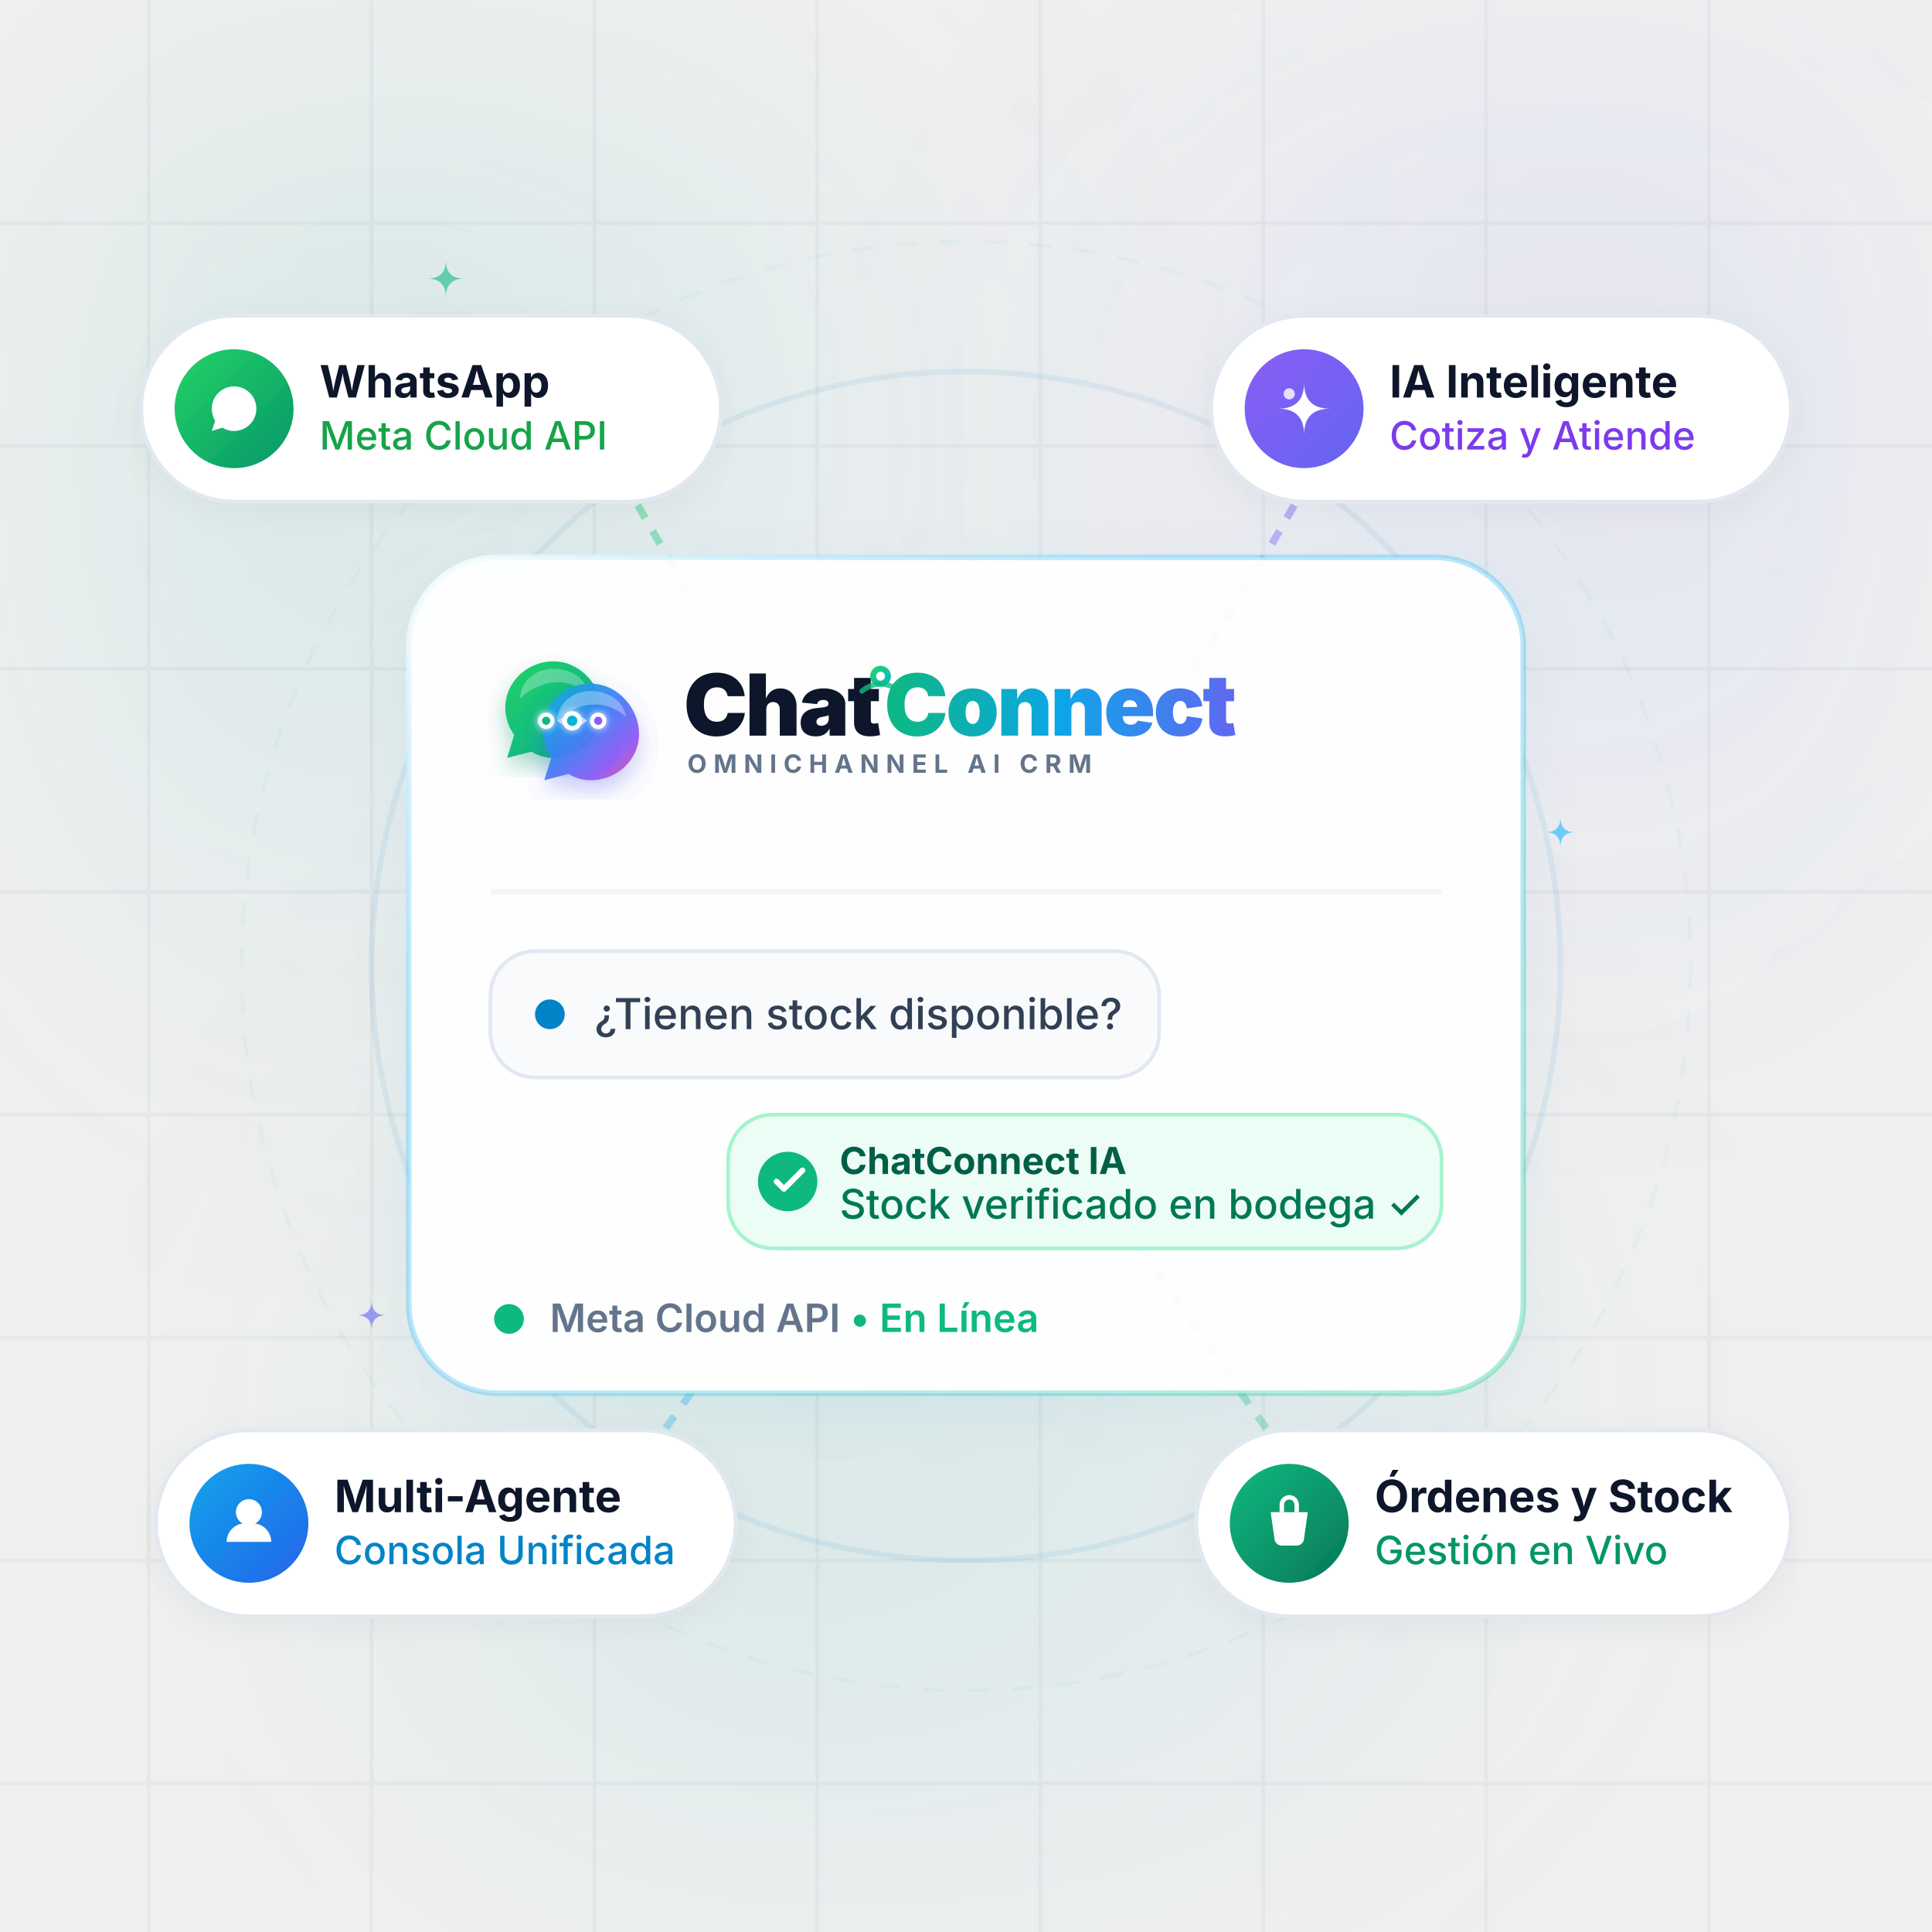
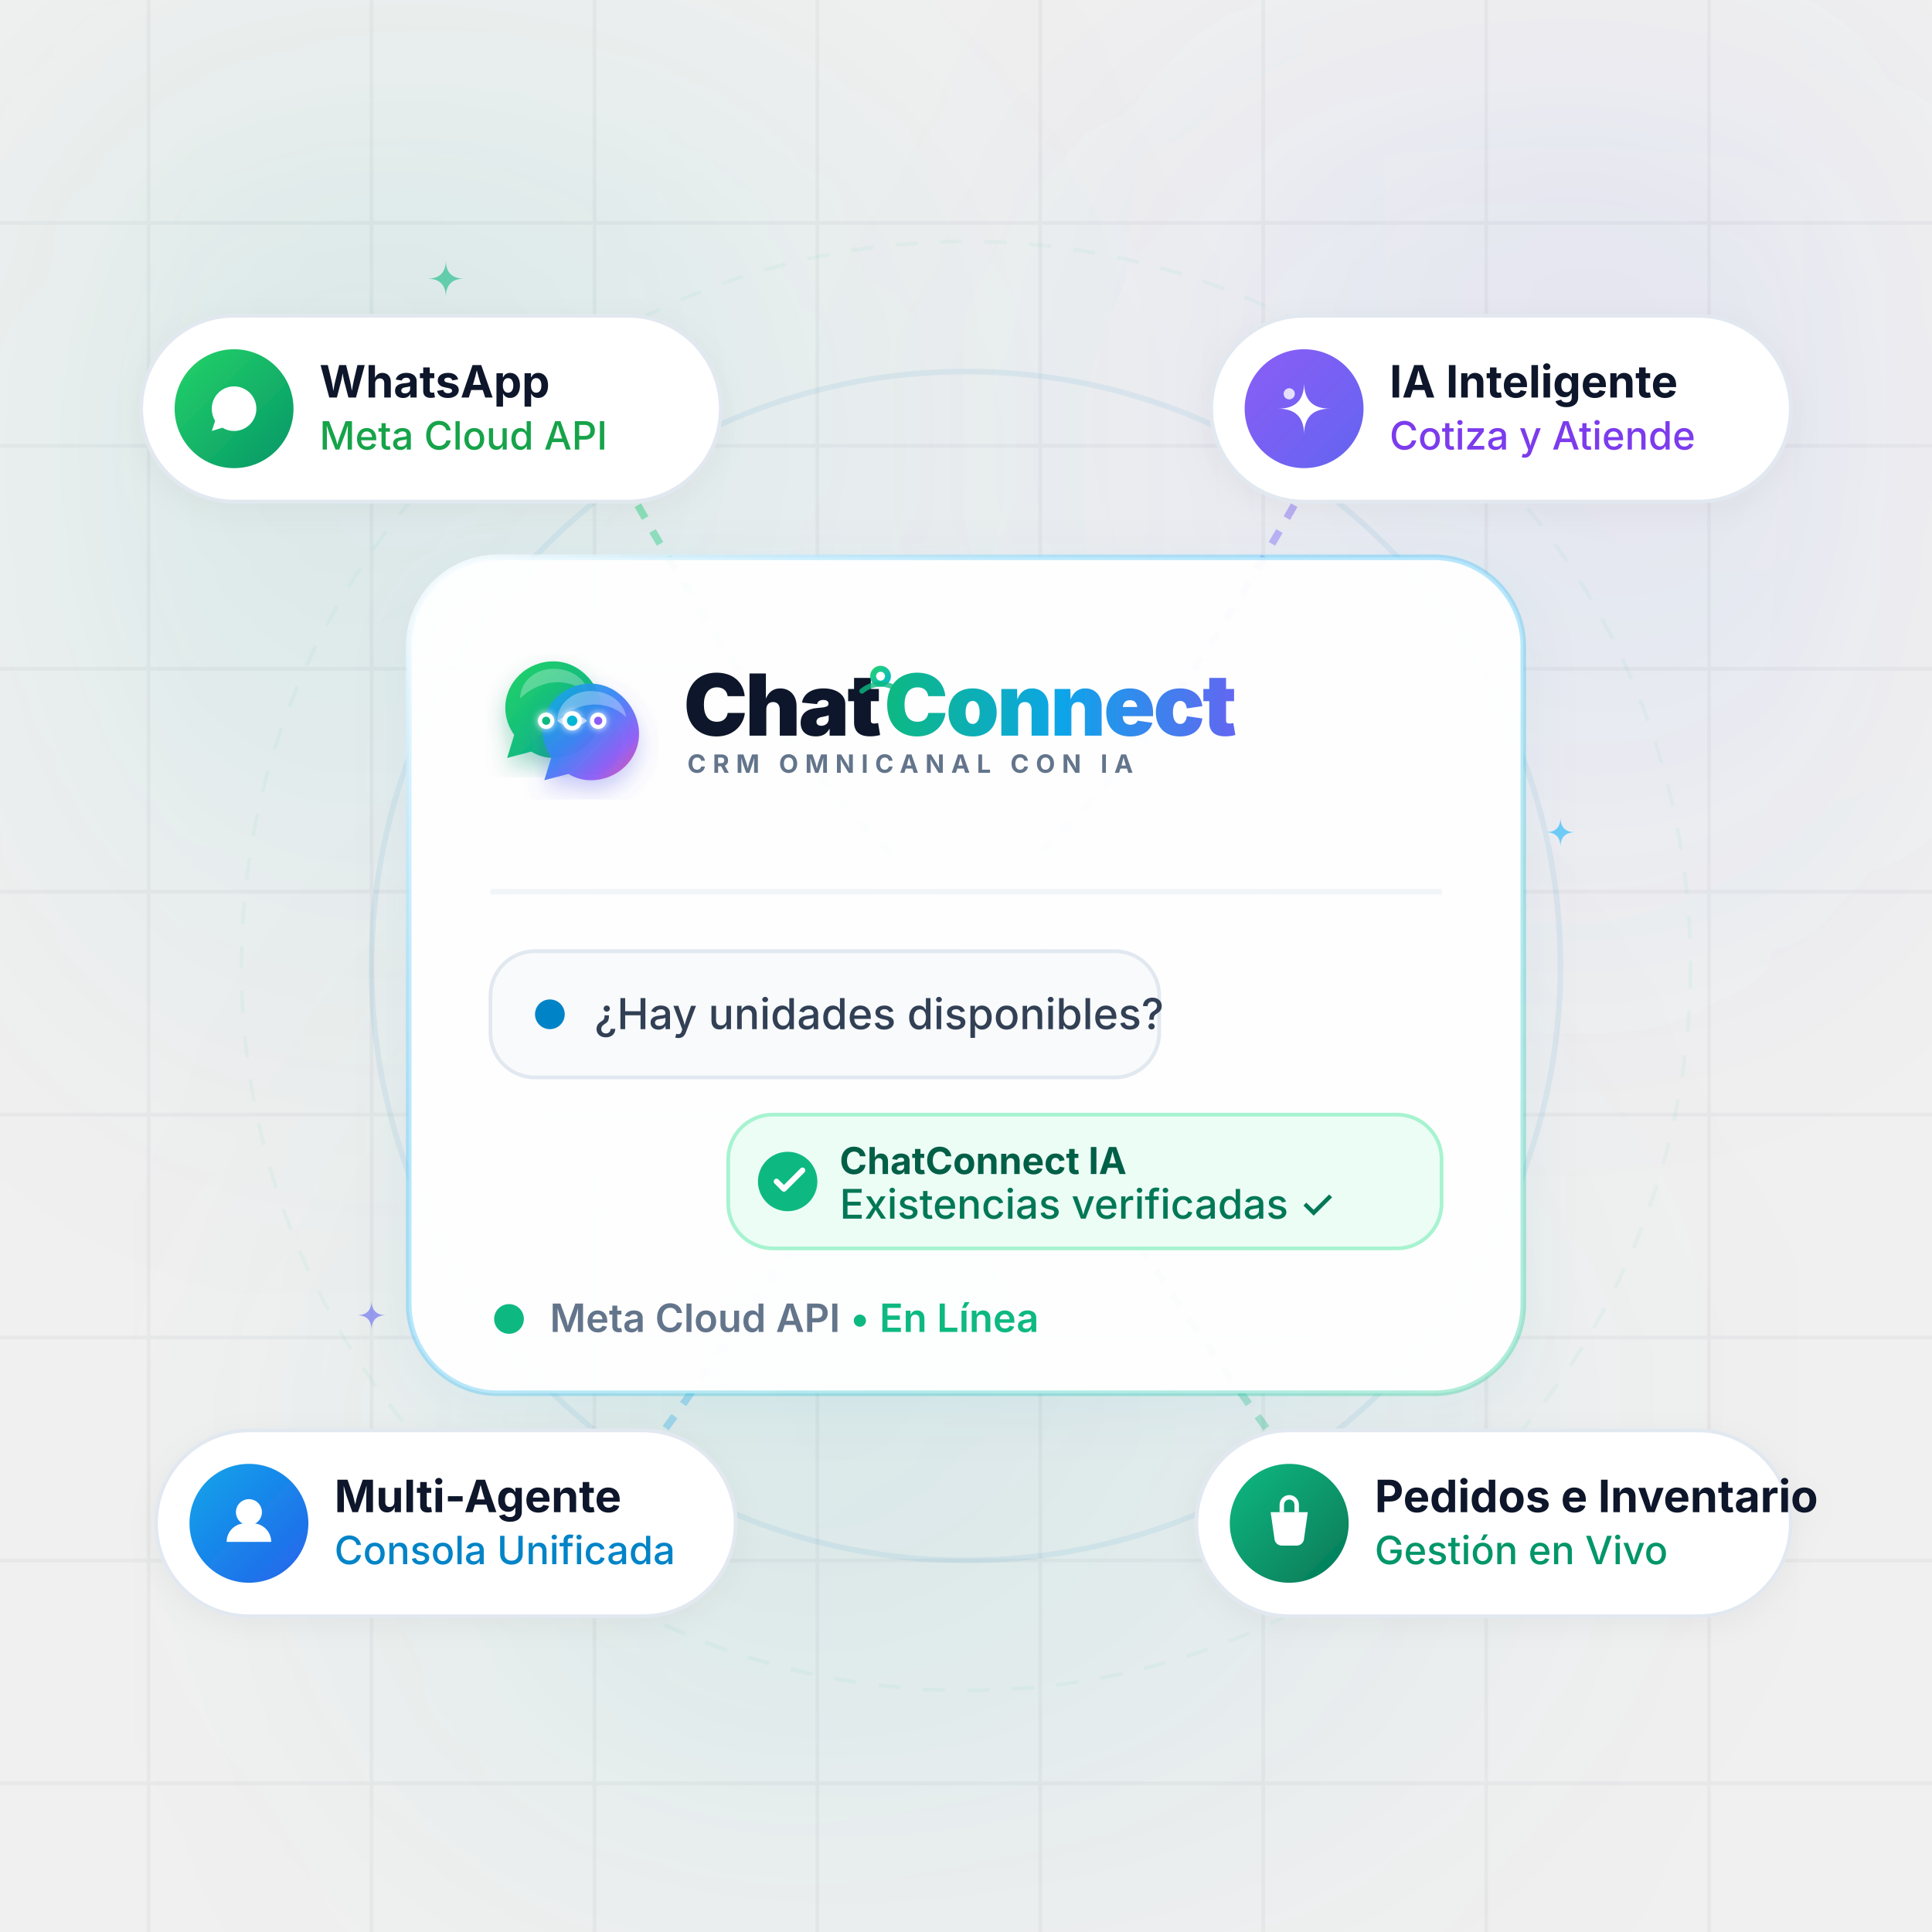
<svg xmlns="http://www.w3.org/2000/svg" viewBox="0 0 520 520" width="100%" height="100%" fill="none">
  <defs>
    <filter id="shadow-main" x="-20%" y="-20%" width="140%" height="140%" filterUnits="userSpaceOnUse">
      <feDropShadow dx="0" dy="16" stdDeviation="24" flood-color="#0f172a" flood-opacity="0.08" />
      <feDropShadow dx="0" dy="4" stdDeviation="8" flood-color="#0284c7" flood-opacity="0.06" />
    </filter>
    <filter id="shadow-node" x="-25%" y="-25%" width="150%" height="150%" filterUnits="userSpaceOnUse">
      <feDropShadow dx="0" dy="8" stdDeviation="12" flood-color="#0f172a" flood-opacity="0.07" />
      <feDropShadow dx="0" dy="2" stdDeviation="4" flood-color="#0f172a" flood-opacity="0.04" />
    </filter>
    <filter id="glow-ambient-1" x="-30%" y="-30%" width="160%" height="160%">
      <feGaussianBlur stdDeviation="55" />
    </filter>
    <filter id="glow-ambient-2" x="-30%" y="-30%" width="160%" height="160%">
      <feGaussianBlur stdDeviation="45" />
    </filter>
    <linearGradient id="grad-mesh-1" x1="0%" y1="0%" x2="100%" y2="100%">
      <stop offset="0%" stop-color="#10b981" stop-opacity="0.14" />
      <stop offset="100%" stop-color="#0284c7" stop-opacity="0.02" />
    </linearGradient>
    <linearGradient id="grad-mesh-2" x1="100%" y1="0%" x2="0%" y2="100%">
      <stop offset="0%" stop-color="#6366f1" stop-opacity="0.12" />
      <stop offset="100%" stop-color="#3b82f6" stop-opacity="0.02" />
    </linearGradient>
    <linearGradient id="brand-emblem" x1="0%" y1="0%" x2="100%" y2="100%">
      <stop offset="0%" stop-color="#10b981" />
      <stop offset="45%" stop-color="#06b6d4" />
      <stop offset="100%" stop-color="#3b82f6" />
    </linearGradient>
    <linearGradient id="wa-node-grad" x1="0%" y1="0%" x2="100%" y2="100%">
      <stop offset="0%" stop-color="#25D366" />
      <stop offset="100%" stop-color="#059669" />
    </linearGradient>
    <linearGradient id="ai-node-grad" x1="0%" y1="0%" x2="100%" y2="100%">
      <stop offset="0%" stop-color="#8b5cf6" />
      <stop offset="100%" stop-color="#6366f1" />
    </linearGradient>
    <linearGradient id="crm-node-grad" x1="0%" y1="0%" x2="100%" y2="100%">
      <stop offset="0%" stop-color="#0ea5e9" />
      <stop offset="100%" stop-color="#2563eb" />
    </linearGradient>
    <linearGradient id="orders-node-grad" x1="0%" y1="0%" x2="100%" y2="100%">
      <stop offset="0%" stop-color="#10b981" />
      <stop offset="100%" stop-color="#047857" />
    </linearGradient>
    <linearGradient id="card-stroke" x1="0%" y1="0%" x2="100%" y2="100%">
      <stop offset="0%" stop-color="#ffffff" stop-opacity="0.9" />
      <stop offset="50%" stop-color="#38bdf8" stop-opacity="0.35" />
      <stop offset="100%" stop-color="#34d399" stop-opacity="0.4" />
    </linearGradient>
    <linearGradient id="line-glow-1" x1="0%" y1="0%" x2="100%" y2="100%">
      <stop offset="0%" stop-color="#25D366" stop-opacity="0.5" />
      <stop offset="100%" stop-color="#06b6d4" stop-opacity="0.2" />
    </linearGradient>
    <linearGradient id="line-glow-2" x1="100%" y1="0%" x2="0%" y2="100%">
      <stop offset="0%" stop-color="#8b5cf6" stop-opacity="0.5" />
      <stop offset="100%" stop-color="#3b82f6" stop-opacity="0.2" />
    </linearGradient>
    <linearGradient id="grad-whatsapp" x1="0%" y1="0%" x2="100%" y2="100%">
      <stop offset="0%" stop-color="#25D366" />
      <stop offset="60%" stop-color="#10b981" />
      <stop offset="100%" stop-color="#059669" />
    </linearGradient>
    <linearGradient id="grad-omnichannel" x1="0%" y1="0%" x2="100%" y2="100%">
      <stop offset="0%" stop-color="#06b6d4" />
      <stop offset="45%" stop-color="#3b82f6" />
      <stop offset="75%" stop-color="#8b5cf6" />
      <stop offset="100%" stop-color="#ec4899" />
    </linearGradient>
    <linearGradient id="grad-fusion" x1="0%" y1="50%" x2="100%" y2="50%">
      <stop offset="0%" stop-color="#10b981" />
      <stop offset="50%" stop-color="#06b6d4" />
      <stop offset="100%" stop-color="#8b5cf6" />
    </linearGradient>
    <linearGradient id="text-brand-dark" x1="0%" y1="0%" x2="100%" y2="0%">
      <stop offset="0%" stop-color="#10b981" />
      <stop offset="50%" stop-color="#0ea5e9" />
      <stop offset="100%" stop-color="#6366f1" />
    </linearGradient>
    <linearGradient id="pulse-dot-dark" x1="0%" y1="0%" x2="100%" y2="100%">
      <stop offset="0%" stop-color="#25D366" />
      <stop offset="100%" stop-color="#06b6d4" />
    </linearGradient>
    <filter id="shadow-bubble-1" x="-20%" y="-20%" width="140%" height="140%">
      <feDropShadow dx="0" dy="3" stdDeviation="3" flood-color="#059669" flood-opacity="0.35" />
    </filter>
    <filter id="shadow-bubble-2" x="-20%" y="-20%" width="140%" height="140%">
      <feDropShadow dx="0" dy="3" stdDeviation="3" flood-color="#6366f1" flood-opacity="0.35" />
    </filter>
    <filter id="glow-dot" x="-50%" y="-50%" width="200%" height="200%">
      <feGaussianBlur stdDeviation="1" result="blur" />
      <feMerge>
        <feMergeNode in="blur" />
        <feMergeNode in="SourceGraphic" />
      </feMerge>
    </filter>
  </defs>
  <circle cx="120" cy="140" r="130" fill="url(#grad-mesh-1)" filter="url(#glow-ambient-1)" />
  <circle cx="410" cy="130" r="120" fill="url(#grad-mesh-2)" filter="url(#glow-ambient-2)" />
  <circle cx="260" cy="400" r="140" fill="url(#grad-mesh-1)" filter="url(#glow-ambient-1)" />
  <g opacity="0.04" stroke="#0f172a" stroke-width="1">
    <line x1="40" y1="0" x2="40" y2="520" />
    <line x1="100" y1="0" x2="100" y2="520" />
    <line x1="160" y1="0" x2="160" y2="520" />
    <line x1="220" y1="0" x2="220" y2="520" />
    <line x1="280" y1="0" x2="280" y2="520" />
    <line x1="340" y1="0" x2="340" y2="520" />
    <line x1="400" y1="0" x2="400" y2="520" />
    <line x1="460" y1="0" x2="460" y2="520" />
    <line x1="0" y1="60" x2="520" y2="60" />
    <line x1="0" y1="120" x2="520" y2="120" />
    <line x1="0" y1="180" x2="520" y2="180" />
    <line x1="0" y1="240" x2="520" y2="240" />
    <line x1="0" y1="300" x2="520" y2="300" />
    <line x1="0" y1="360" x2="520" y2="360" />
    <line x1="0" y1="420" x2="520" y2="420" />
    <line x1="0" y1="480" x2="520" y2="480" />
  </g>
  <path d="M 160 115 C 190 170, 210 200, 240 230" stroke="url(#line-glow-1)" stroke-width="2" stroke-dasharray="4 4" fill="none" />
  <path d="M 360 115 C 330 170, 310 200, 280 230" stroke="url(#line-glow-2)" stroke-width="2" stroke-dasharray="4 4" fill="none" />
  <path d="M 160 410 C 195 365, 215 330, 240 300" stroke="#0ea5e9" stroke-opacity="0.3" stroke-width="2" stroke-dasharray="4 4" fill="none" />
  <path d="M 360 410 C 325 365, 305 330, 280 300" stroke="#10b981" stroke-opacity="0.3" stroke-width="2" stroke-dasharray="4 4" fill="none" />
  <circle cx="260" cy="260" r="160" stroke="#0284c7" stroke-opacity="0.08" stroke-width="1.5" fill="none" />
  <circle cx="260" cy="260" r="195" stroke="#10b981" stroke-opacity="0.05" stroke-width="1" stroke-dasharray="6 6" fill="none" />
  <g filter="url(#shadow-main)">
    <rect x="110" y="150" width="300" height="225" rx="24" fill="#ffffff" fill-opacity="0.95" />
    <rect x="110" y="150" width="300" height="225" rx="24" stroke="url(#card-stroke)" stroke-width="1.5" />
    <g transform="translate(132, 172)">
      <g transform="translate(0, 0)">
        <g filter="url(#shadow-bubble-1)">
          <path d="M 17 6 C 9.8 6 4 11.6 4 18.5 C 4 21.2 4.9 23.7 6.4 25.8 L 4.5 32 L 11 30.3 C 12.8 31.4 14.8 32 17 32 C 24.2 32 30 26.4 30 19.5 C 30 12.6 24.2 6 17 6 Z" fill="url(#grad-whatsapp)" />
          <path d="M 8 16 C 8 11.5 12 8 17 8 C 22 8 26 11 26.5 15 C 23.5 12 19 11 15 12 C 11.5 13 9.5 14.5 8 16 Z" fill="#ffffff" opacity="0.28" />
        </g>
        <g filter="url(#shadow-bubble-2)">
          <path d="M 27 12 C 19.8 12 14 17.6 14 24.5 C 14 27.2 14.9 29.7 16.4 31.8 L 14.5 38 L 21 36.3 C 22.8 37.4 24.8 38 27 38 C 34.2 38 40 32.4 40 25.5 C 40 18.6 34.2 12 27 12 Z" fill="url(#grad-omnichannel)" opacity="0.94" />
          <path d="M 18 22 C 18 17.5 22 14 27 14 C 32 14 36 17 36.5 21 C 33.5 18 29 17 25 18 C 21.5 19 19.5 20.5 18 22 Z" fill="#ffffff" opacity="0.32" />
        </g>
        <path d="M 18 22 C 20 20, 24 20, 26 22 C 24 24, 20 24, 18 22 Z" fill="#ffffff" opacity="0.6" />
        <circle cx="15" cy="22" r="2.2" fill="#ffffff" filter="url(#glow-dot)" />
        <circle cx="15" cy="22" r="1.1" fill="#10b981" />
        <circle cx="22" cy="22" r="2.6" fill="#ffffff" filter="url(#glow-dot)" />
        <circle cx="22" cy="22" r="1.4" fill="#06b6d4" />
        <circle cx="29" cy="22" r="2.2" fill="#ffffff" filter="url(#glow-dot)" />
        <circle cx="29" cy="22" r="1.1" fill="#8b5cf6" />
      </g>
      <g transform="translate(50, 2)">
        <text x="2" y="24" font-family="-apple-system, BlinkMacSystemFont, 'Inter', 'Segoe UI', Roboto, sans-serif" font-size="23" font-weight="900" letter-spacing="-0.6" fill="#0f172a">Chat</text>
        <text x="56" y="24" font-family="-apple-system, BlinkMacSystemFont, 'Inter', 'Segoe UI', Roboto, sans-serif" font-size="23" font-weight="900" letter-spacing="-0.6" fill="url(#text-brand-dark)">Connect</text>
        <circle cx="55" cy="8" r="2.8" fill="url(#pulse-dot-dark)" />
        <circle cx="55" cy="8" r="1.2" fill="#ffffff" />
        <path d="M 50 12 C 53 9.5, 57 9.5, 60 12" stroke="#10b981" stroke-width="1.4" stroke-linecap="round" fill="none" opacity="0.8" />
-         <text x="3" y="34" font-family="-apple-system, BlinkMacSystemFont, 'Inter', 'Segoe UI', Roboto, sans-serif" font-size="6.8" font-weight="700" letter-spacing="1.8" fill="#64748b">OMNICHANNEL AI CRM</text>
+         <text x="3" y="34" font-family="-apple-system, BlinkMacSystemFont, 'Inter', 'Segoe UI', Roboto, sans-serif" font-size="6.8" font-weight="700" letter-spacing="1.8" fill="#64748b">CRM OMNICANAL CON IA</text>
      </g>
    </g>
    <line x1="132" y1="240" x2="388" y2="240" stroke="#f1f5f9" stroke-width="1.5" />
    <g transform="translate(132, 256)">
      <rect x="0" y="0" width="180" height="34" rx="12" fill="#f8fafc" stroke="#e2e8f0" stroke-width="1" />
      <circle cx="16" cy="17" r="4" fill="#0284c7" />
-       <text x="28" y="21" font-family="system-ui, -apple-system, 'Inter', sans-serif" font-weight="500" font-size="11.5" fill="#334155">¿Tienen stock disponible?</text>
+       <text x="28" y="21" font-family="system-ui, -apple-system, 'Inter', sans-serif" font-weight="500" font-size="11.5" fill="#334155">¿Hay unidades disponibles?</text>
    </g>
    <g transform="translate(196, 300)">
      <rect x="0" y="0" width="192" height="36" rx="12" fill="#ecfdf5" stroke="#a7f3d0" stroke-width="1" />
      <circle cx="16" cy="18" r="8" fill="#10b981" />
      <path d="M 13 18 L 15 20 L 20 15" stroke="#ffffff" stroke-width="1.5" stroke-linecap="round" stroke-linejoin="round" fill="none" />
      <text x="30" y="16" font-family="system-ui, -apple-system, 'Inter', sans-serif" font-weight="700" font-size="10" fill="#065f46">ChatConnect IA</text>
-       <text x="30" y="28" font-family="system-ui, -apple-system, 'Inter', sans-serif" font-weight="500" font-size="11" fill="#047857">Stock verificado en bodega ✓</text>
+       <text x="30" y="28" font-family="system-ui, -apple-system, 'Inter', sans-serif" font-weight="500" font-size="11" fill="#047857">Existencias verificadas ✓</text>
    </g>
    <g transform="translate(132, 350)">
      <circle cx="5" cy="5" r="4" fill="#10b981" />
      <text x="16" y="8.5" font-family="system-ui, -apple-system, 'Inter', sans-serif" font-weight="600" font-size="10.5" fill="#64748b">
        Meta Cloud API <tspan fill="#10b981">• En Línea</tspan>
      </text>
    </g>
  </g>
  <g filter="url(#shadow-node)" transform="translate(38, 85)">
    <rect x="0" y="0" width="156" height="50" rx="25" fill="#ffffff" stroke="#e2e8f0" stroke-width="1" />
    <circle cx="25" cy="25" r="16" fill="url(#wa-node-grad)" />
    <path d="M 19 25 C 19 21.68, 21.68, 19, 25, 19 C 28.32, 19, 31, 21.68, 31, 25 C 31, 28.32, 28.32, 31, 25, 31 C 23.85, 31, 22.78, 30.68, 21.86, 30.12 L 19 31 L 19.9, 28.3 C 19.33, 27.32, 19, 26.2, 19, 25 Z" fill="#ffffff" />
    <text x="48" y="22" font-family="system-ui, -apple-system, 'Inter', sans-serif" font-weight="700" font-size="12" fill="#0f172a">WhatsApp</text>
    <text x="48" y="36" font-family="system-ui, -apple-system, 'Inter', sans-serif" font-weight="500" font-size="10.5" fill="#16a34a">Meta Cloud API</text>
  </g>
  <g filter="url(#shadow-node)" transform="translate(326, 85)">
    <rect x="0" y="0" width="156" height="50" rx="25" fill="#ffffff" stroke="#e2e8f0" stroke-width="1" />
    <circle cx="25" cy="25" r="16" fill="url(#ai-node-grad)" />
    <path d="M 25 18 Q 25 25 32 25 Q 25 25 25 32 Q 25 25 18 25 Q 25 25 25 18 Z" fill="#ffffff" />
    <circle cx="21" cy="21" r="1.5" fill="#ffffff" opacity="0.8" />
    <text x="48" y="22" font-family="system-ui, -apple-system, 'Inter', sans-serif" font-weight="700" font-size="12" fill="#0f172a">IA Inteligente</text>
    <text x="48" y="36" font-family="system-ui, -apple-system, 'Inter', sans-serif" font-weight="500" font-size="10.5" fill="#7c3aed">Cotiza y Atiende</text>
  </g>
  <g filter="url(#shadow-node)" transform="translate(42, 385)">
    <rect x="0" y="0" width="156" height="50" rx="25" fill="#ffffff" stroke="#e2e8f0" stroke-width="1" />
    <circle cx="25" cy="25" r="16" fill="url(#crm-node-grad)" />
    <circle cx="25" cy="22" r="3.5" fill="#ffffff" />
    <path d="M 19 30 C 19 27.24, 21.24, 25, 24 25 L 26 25 C 28.76, 25, 31, 27.24, 31, 30 Z" fill="#ffffff" />
    <text x="48" y="22" font-family="system-ui, -apple-system, 'Inter', sans-serif" font-weight="700" font-size="12" fill="#0f172a">Multi-Agente</text>
    <text x="48" y="36" font-family="system-ui, -apple-system, 'Inter', sans-serif" font-weight="500" font-size="10.5" fill="#0284c7">Consola Unificada</text>
  </g>
  <g filter="url(#shadow-node)" transform="translate(322, 385)">
    <rect x="0" y="0" width="160" height="50" rx="25" fill="#ffffff" stroke="#e2e8f0" stroke-width="1" />
    <circle cx="25" cy="25" r="16" fill="url(#orders-node-grad)" />
    <path d="M 20 22 L 30 22 L 29 29 C 29 30.1, 28.1, 31, 27 31 L 23 31 C 21.9, 31, 21 30.1, 21 29 Z" fill="#ffffff" />
    <path d="M 23 22 L 23 20 C 23 18.9, 23.9, 18, 25 18 C 26.1, 18, 27 18.9, 27 20 L 27 22" stroke="#ffffff" stroke-width="1.2" fill="none" />
-     <text x="48" y="22" font-family="system-ui, -apple-system, 'Inter', sans-serif" font-weight="700" font-size="12" fill="#0f172a">Órdenes y Stock</text>
+     <text x="48" y="22" font-family="system-ui, -apple-system, 'Inter', sans-serif" font-weight="700" font-size="12" fill="#0f172a">Pedidos e Inventario</text>
    <text x="48" y="36" font-family="system-ui, -apple-system, 'Inter', sans-serif" font-weight="500" font-size="10.5" fill="#059669">Gestión en Vivo</text>
  </g>
  <path d="M 120 70 Q 120 75 125 75 Q 120 75 120 80 Q 120 75 115 75 Q 120 75 120 70 Z" fill="#10b981" opacity="0.6" />
  <path d="M 420 220 Q 420 224 424 224 Q 420 224 420 228 Q 420 224 416 224 Q 420 224 420 220 Z" fill="#38bdf8" opacity="0.7" />
  <path d="M 100 350 Q 100 354 104 354 Q 100 354 100 358 Q 100 354 96 354 Q 100 354 100 350 Z" fill="#6366f1" opacity="0.6" />
</svg>
